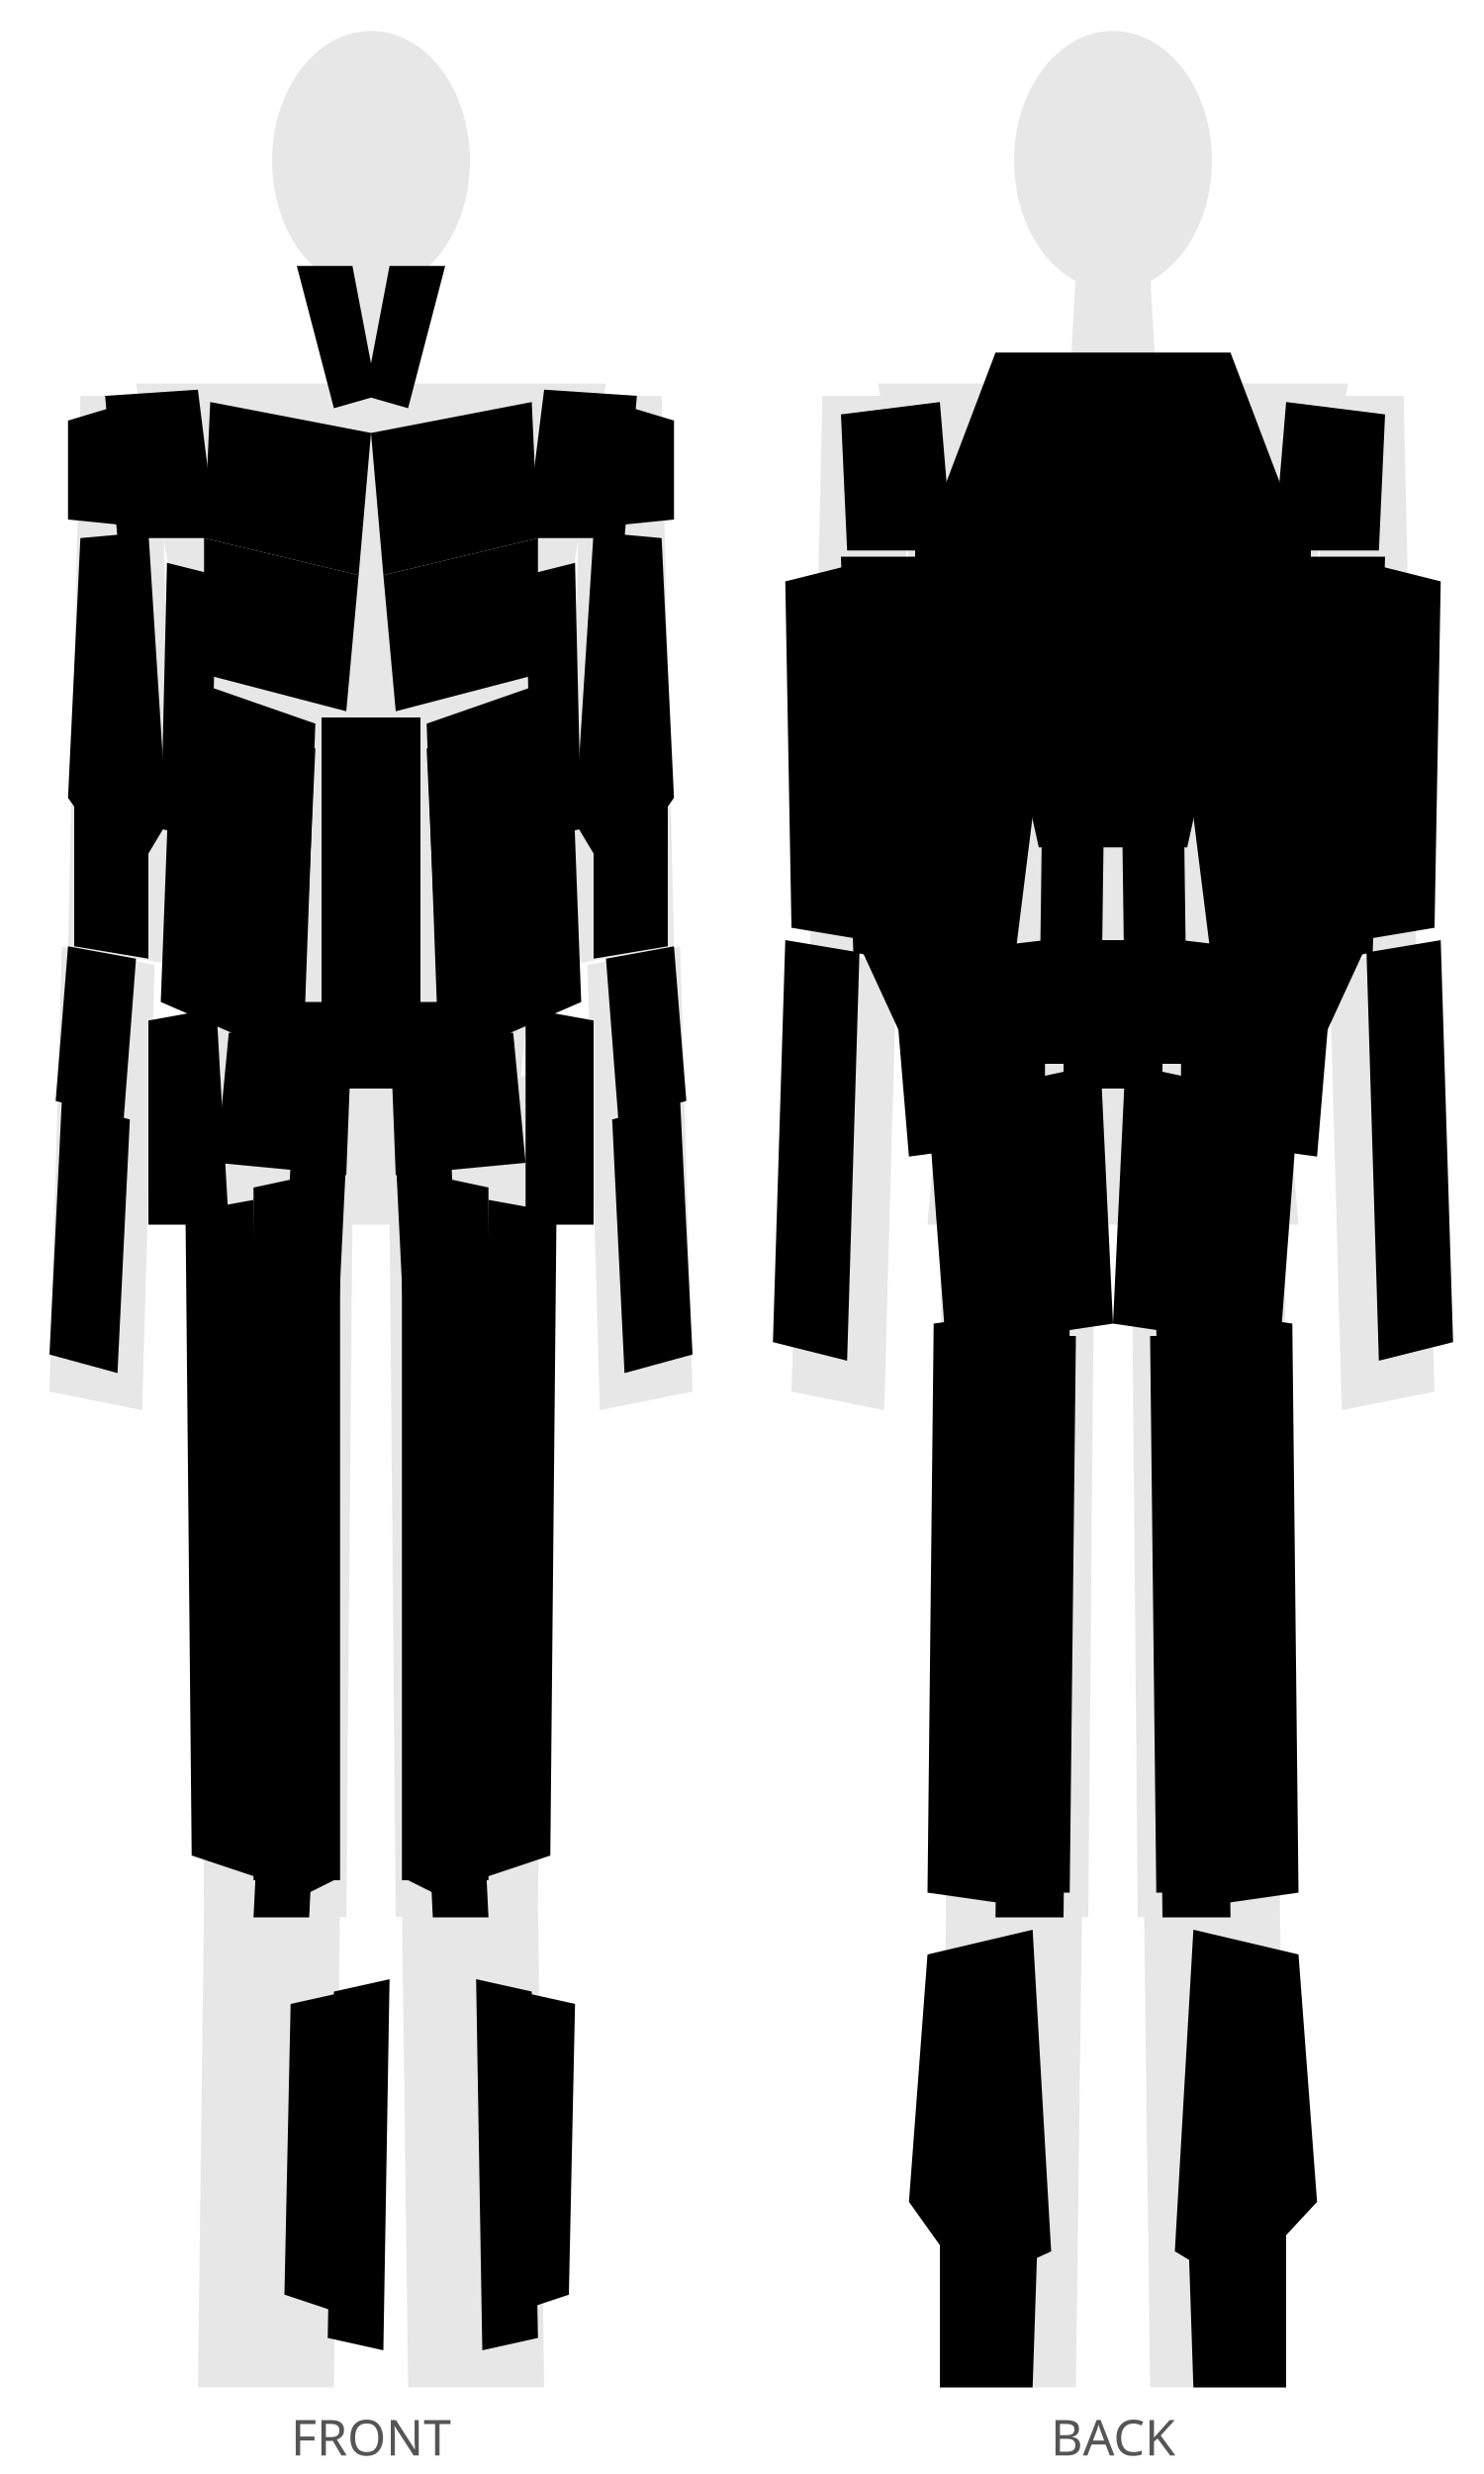
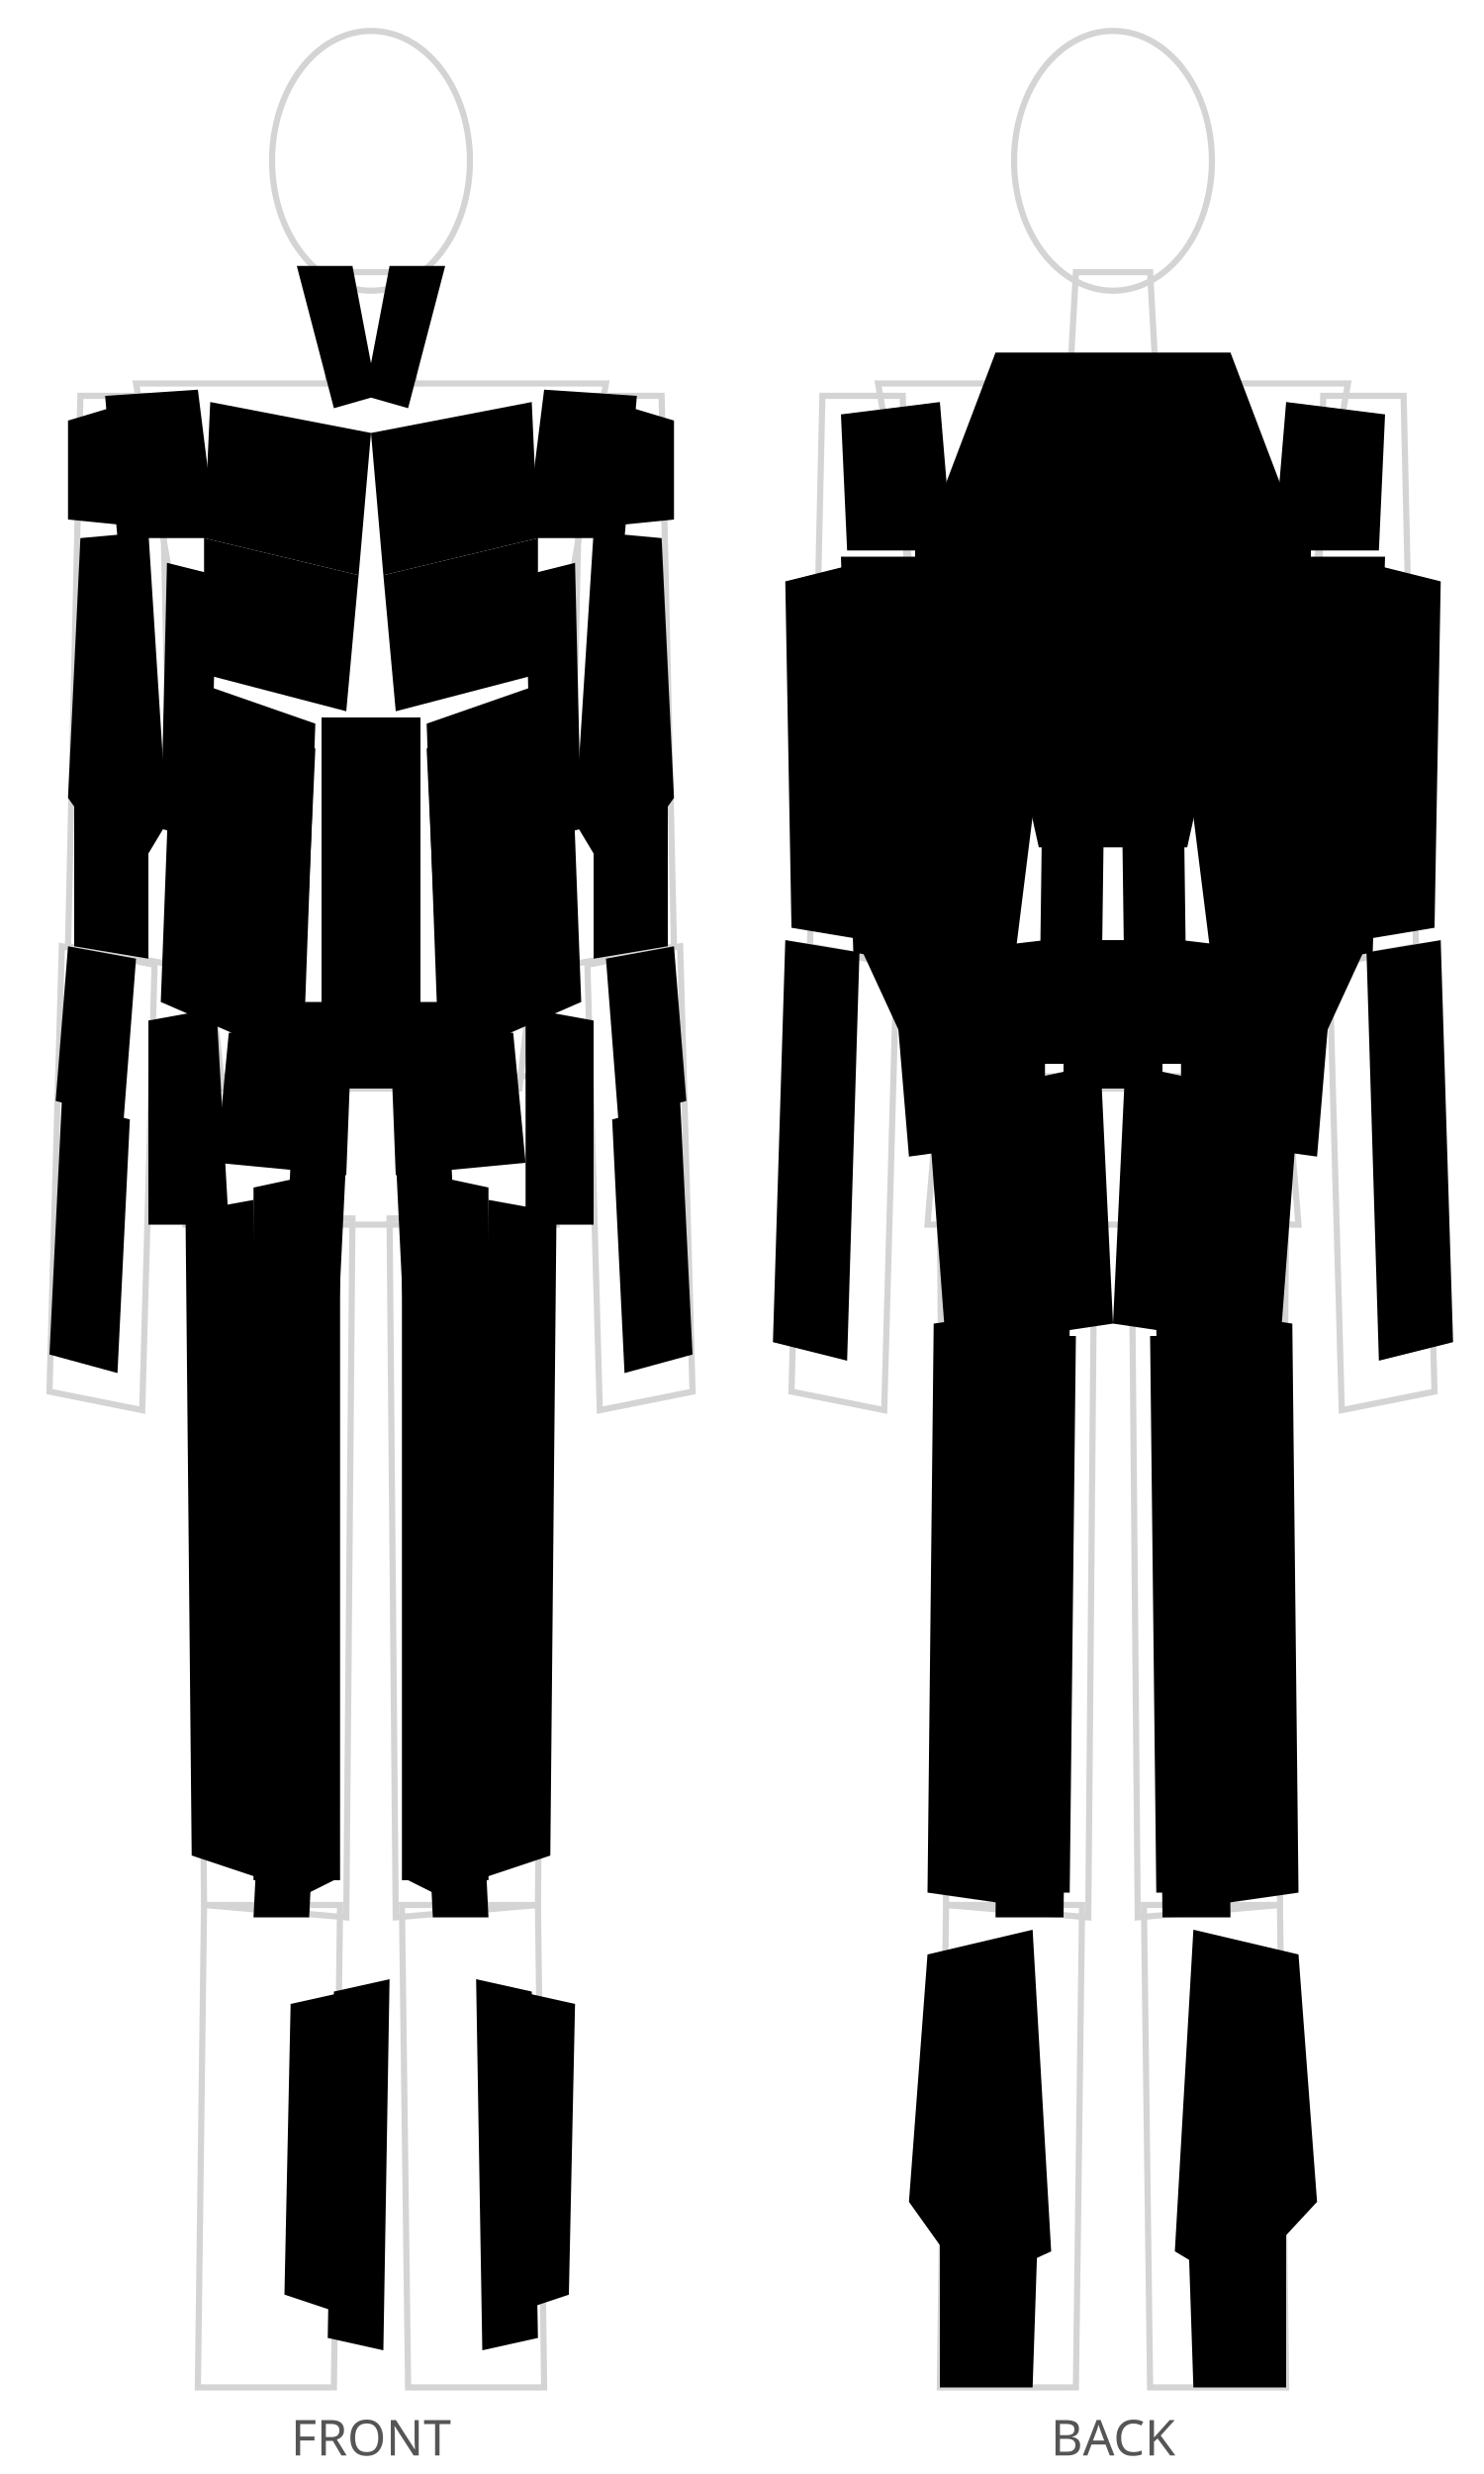
<svg xmlns="http://www.w3.org/2000/svg" viewBox="0 0 240 400" version="1.1">
-   <g id="silhouette" fill="#aaaaaa" opacity="0.28">
+   <g id="silhouette" fill="none" stroke="#aaaaaa" stroke-width="1" opacity="0.5">
    <ellipse cx="60" cy="26" rx="16" ry="21" />
    <path d="M 54,44 L 66,44 L 67,62 L 53,62 Z" />
    <path d="M 22,62 L 98,62 L 92,96 L 88,140 L 84,176 L 36,176 L 32,140 L 28,96 Z" />
    <path d="M 32,174 L 88,174 L 90,198 L 30,198 Z" />
    <path d="M 13,64 L 26,64 L 28,156 L 11,153 Z" />
    <path d="M 94,64 L 107,64 L 109,153 L 92,156 Z" />
    <path d="M 10,153 L 25,156 L 23,228 L 8,225 Z" />
    <path d="M 95,156 L 110,153 L 112,225 L 97,228 Z" />
    <path d="M 32,197 L 57,197 L 56,310 L 33,308 Z" />
    <path d="M 63,197 L 88,197 L 87,308 L 64,310 Z" />
    <path d="M 33,308 L 55,308 L 54,386 L 32,386 Z" />
    <path d="M 65,308 L 87,308 L 88,386 L 66,386 Z" />
    <ellipse cx="180" cy="26" rx="16" ry="21" />
    <path d="M 174,44 L 186,44 L 187,62 L 173,62 Z" />
    <path d="M 142,62 L 218,62 L 212,96 L 208,140 L 204,176 L 156,176 L 152,140 L 148,96 Z" />
    <path d="M 152,174 L 208,174 L 210,198 L 150,198 Z" />
    <path d="M 133,64 L 146,64 L 148,156 L 131,153 Z" />
    <path d="M 214,64 L 227,64 L 229,153 L 212,156 Z" />
    <path d="M 130,153 L 145,156 L 143,228 L 128,225 Z" />
    <path d="M 215,156 L 230,153 L 232,225 L 217,228 Z" />
    <path d="M 152,197 L 177,197 L 176,310 L 153,308 Z" />
    <path d="M 183,197 L 208,197 L 207,308 L 184,310 Z" />
    <path d="M 153,308 L 175,308 L 174,386 L 152,386 Z" />
    <path d="M 185,308 L 207,308 L 208,386 L 186,386 Z" />
  </g>
  <g id="muscle-regions">
    <path id="sternocleidomastoid" class="muscle-region" d="M 48,43 L 57,43 L 61,64 L 54,66 Z          M 63,43 L 72,43 L 66,66 L 59,64 Z" />
    <path id="pectoralis-major-upper" class="muscle-region" d="M 34,65 L 60,70 L 58,93 L 33,87 Z          M 60,70 L 86,65 L 87,87 L 62,93 Z" />
    <path id="pectoralis-major-lower" class="muscle-region" d="M 33,87 L 58,93 L 56,115 L 33,109 Z          M 62,93 L 87,87 L 87,109 L 64,115 Z" />
    <path id="serratus-anterior" class="muscle-region" d="M 27,91 L 35,93 L 34,136 L 26,134 Z          M 85,93 L 93,91 L 94,134 L 86,136 Z" />
    <path id="anterior-deltoid" class="muscle-region" d="M 17,64 L 32,63 L 35,87 L 19,87 Z          M 88,63 L 103,64 L 101,87 L 85,87 Z" />
    <path id="lateral-deltoid" class="muscle-region" d="M 11,68 L 21,65 L 21,85 L 11,84 Z          M 99,65 L 109,68 L 109,84 L 99,85 Z" />
    <path id="biceps-brachii" class="muscle-region" d="M 13,87 L 24,86 L 27,133 L 21,143 L 11,129 Z          M 96,86 L 107,87 L 109,129 L 99,143 L 93,133 Z" />
    <path id="brachialis" class="muscle-region" d="M 12,129 L 24,131 L 24,155 L 12,153 Z          M 96,131 L 108,129 L 108,153 L 96,155 Z" />
    <path id="brachioradialis" class="muscle-region" d="M 11,153 L 22,155 L 20,181 L 9,178 Z          M 98,155 L 109,153 L 111,178 L 100,181 Z" />
    <path id="forearm-flexors" class="muscle-region" d="M 10,178 L 21,181 L 19,222 L 8,219 Z          M 99,181 L 110,178 L 112,219 L 101,222 Z" />
    <path id="rectus-abdominis" class="muscle-region" d="M 52,116 L 68,116 L 68,172 L 52,172 Z" />
    <path id="external-obliques" class="muscle-region" d="M 28,109 L 51,117 L 49,172 L 26,162 Z          M 69,117 L 92,109 L 94,162 L 71,172 Z" />
    <path id="internal-obliques" class="muscle-region" d="M 33,119 L 51,121 L 49,165 L 32,157 Z          M 69,121 L 87,119 L 88,157 L 71,165 Z" />
    <path id="transversus-abdominis" class="muscle-region" d="M 41,162 L 79,162 L 79,176 L 41,176 Z" />
    <path id="iliopsoas" class="muscle-region" d="M 37,167 L 57,164 L 56,190 L 35,188 Z          M 63,164 L 83,167 L 85,188 L 64,190 Z" />
    <path id="tensor-fasciae-latae" class="muscle-region" d="M 24,165 L 35,163 L 37,198 L 24,198 Z          M 85,163 L 96,165 L 96,198 L 85,198 Z" />
    <path id="sartorius" class="muscle-region" d="M 47,188 L 56,187 L 50,310 L 41,310 Z          M 64,187 L 73,188 L 79,310 L 70,310 Z" />
    <path id="rectus-femoris" class="muscle-region" d="M 41,192 L 55,189 L 55,304 L 41,304 Z          M 65,189 L 79,192 L 79,304 L 65,304 Z" />
    <path id="vastus-lateralis" class="muscle-region" d="M 30,196 L 41,194 L 43,304 L 31,300 Z          M 79,194 L 90,196 L 89,300 L 77,304 Z" />
    <path id="vastus-medialis" class="muscle-region" d="M 43,262 L 53,259 L 54,304 L 44,309 L 40,292 Z          M 67,259 L 77,262 L 80,292 L 76,309 L 66,304 Z" />
    <path id="adductor-magnus" class="muscle-region" d="M 43,194 L 52,192 L 51,300 L 41,298 Z          M 68,192 L 77,194 L 79,298 L 69,300 Z" />
    <path id="adductor-longus" class="muscle-region" d="M 45,196 L 52,194 L 50,257 L 43,255 Z          M 68,194 L 75,196 L 77,255 L 70,257 Z" />
    <path id="gracilis" class="muscle-region" d="M 47,200 L 51,200 L 50,309 L 46,309 Z          M 69,200 L 73,200 L 74,309 L 70,309 Z" />
    <path id="tibialis-anterior" class="muscle-region" d="M 54,322 L 63,320 L 62,380 L 53,378 Z          M 77,320 L 86,322 L 87,378 L 78,380 Z" />
    <path id="peroneus-longus" class="muscle-region" d="M 47,324 L 56,322 L 55,374 L 46,371 Z          M 84,322 L 93,324 L 92,371 L 83,374 Z" />
    <path id="upper-trapezius" class="muscle-region" d="M 161,57 L 199,57 L 210,86 L 180,94 L 150,86 Z" />
    <path id="middle-trapezius" class="muscle-region" d="M 150,94 L 210,94 L 210,112 L 150,112 Z" />
    <path id="lower-trapezius" class="muscle-region" d="M 162,110 L 198,110 L 192,137 L 168,137 Z" />
    <path id="rhomboids" class="muscle-region" d="M 167,82 L 193,82 L 193,112 L 167,112 Z" />
    <path id="posterior-deltoid" class="muscle-region" d="M 136,67 L 152,65 L 154,89 L 137,89 Z          M 208,65 L 224,67 L 223,89 L 206,89 Z" />
    <path id="infraspinatus" class="muscle-region" d="M 148,84 L 168,82 L 168,116 L 148,118 Z          M 192,82 L 212,84 L 212,118 L 192,116 Z" />
    <path id="teres-minor" class="muscle-region" d="M 148,116 L 164,116 L 164,128 L 148,126 Z          M 196,116 L 212,116 L 212,126 L 196,128 Z" />
    <path id="teres-major" class="muscle-region" d="M 147,126 L 162,126 L 163,140 L 147,138 Z          M 198,126 L 213,126 L 213,138 L 198,140 Z" />
    <path id="subscapularis" class="muscle-region" d="M 152,86 L 165,84 L 165,118 L 152,120 Z          M 195,84 L 208,86 L 208,120 L 195,118 Z" />
    <path id="latissimus-dorsi" class="muscle-region" d="M 137,94 L 157,88 L 168,124 L 163,164 L 146,168 L 134,142 Z          M 203,88 L 223,94 L 226,142 L 214,168 L 197,164 L 192,124 Z" />
    <path id="triceps-long-head" class="muscle-region" d="M 136,90 L 148,90 L 150,156 L 138,154 Z          M 212,90 L 224,90 L 222,154 L 210,156 Z" />
    <path id="triceps-lateral-head" class="muscle-region" d="M 127,94 L 139,91 L 140,152 L 128,150 Z          M 221,91 L 233,94 L 232,150 L 220,152 Z" />
    <path id="forearm-extensors" class="muscle-region" d="M 127,152 L 139,154 L 137,220 L 125,217 Z          M 221,154 L 233,152 L 235,217 L 223,220 Z" />
    <path id="erector-spinae" class="muscle-region" d="M 169,96 L 179,96 L 178,172 L 168,172 Z          M 181,96 L 191,96 L 192,172 L 182,172 Z" />
    <path id="multifidus" class="muscle-region" d="M 172,152 L 188,152 L 188,176 L 172,176 Z" />
    <path id="quadratus-lumborum" class="muscle-region" d="M 152,154 L 169,152 L 169,176 L 152,176 Z          M 191,152 L 208,154 L 208,176 L 191,176 Z" />
    <path id="gluteus-maximus" class="muscle-region" d="M 150,178 L 178,172 L 180,214 L 153,218 Z          M 182,172 L 210,178 L 207,218 L 180,214 Z" />
    <path id="gluteus-medius" class="muscle-region" d="M 145,163 L 167,159 L 169,184 L 147,187 Z          M 193,159 L 215,163 L 213,187 L 191,184 Z" />
    <path id="gluteus-minimus" class="muscle-region" d="M 150,167 L 167,164 L 168,186 L 151,188 Z          M 193,164 L 210,167 L 209,188 L 192,186 Z" />
    <path id="piriformis" class="muscle-region" d="M 157,192 L 178,189 L 178,202 L 157,205 Z          M 182,189 L 203,192 L 203,205 L 182,202 Z" />
    <path id="biceps-femoris" class="muscle-region" d="M 151,214 L 165,212 L 164,308 L 150,306 Z          M 195,212 L 209,214 L 210,306 L 196,308 Z" />
    <path id="semitendinosus" class="muscle-region" d="M 162,214 L 173,214 L 172,310 L 161,310 Z          M 187,214 L 198,214 L 199,310 L 188,310 Z" />
    <path id="semimembranosus" class="muscle-region" d="M 165,216 L 174,216 L 173,306 L 164,306 Z          M 186,216 L 195,216 L 196,306 L 187,306 Z" />
    <path id="gastrocnemius" class="muscle-region" d="M 150,316 L 167,312 L 170,364 L 157,370 L 147,356 Z          M 193,312 L 210,316 L 213,356 L 200,370 L 190,364 Z" />
    <path id="soleus" class="muscle-region" d="M 152,359 L 168,356 L 167,386 L 152,386 Z          M 192,356 L 208,359 L 208,386 L 193,386 Z" />
  </g>
  <text x="60" y="397" text-anchor="middle" fill="#555" font-size="8" font-family="sans-serif">FRONT</text>
  <text x="180" y="397" text-anchor="middle" fill="#555" font-size="8" font-family="sans-serif">BACK</text>
</svg>
